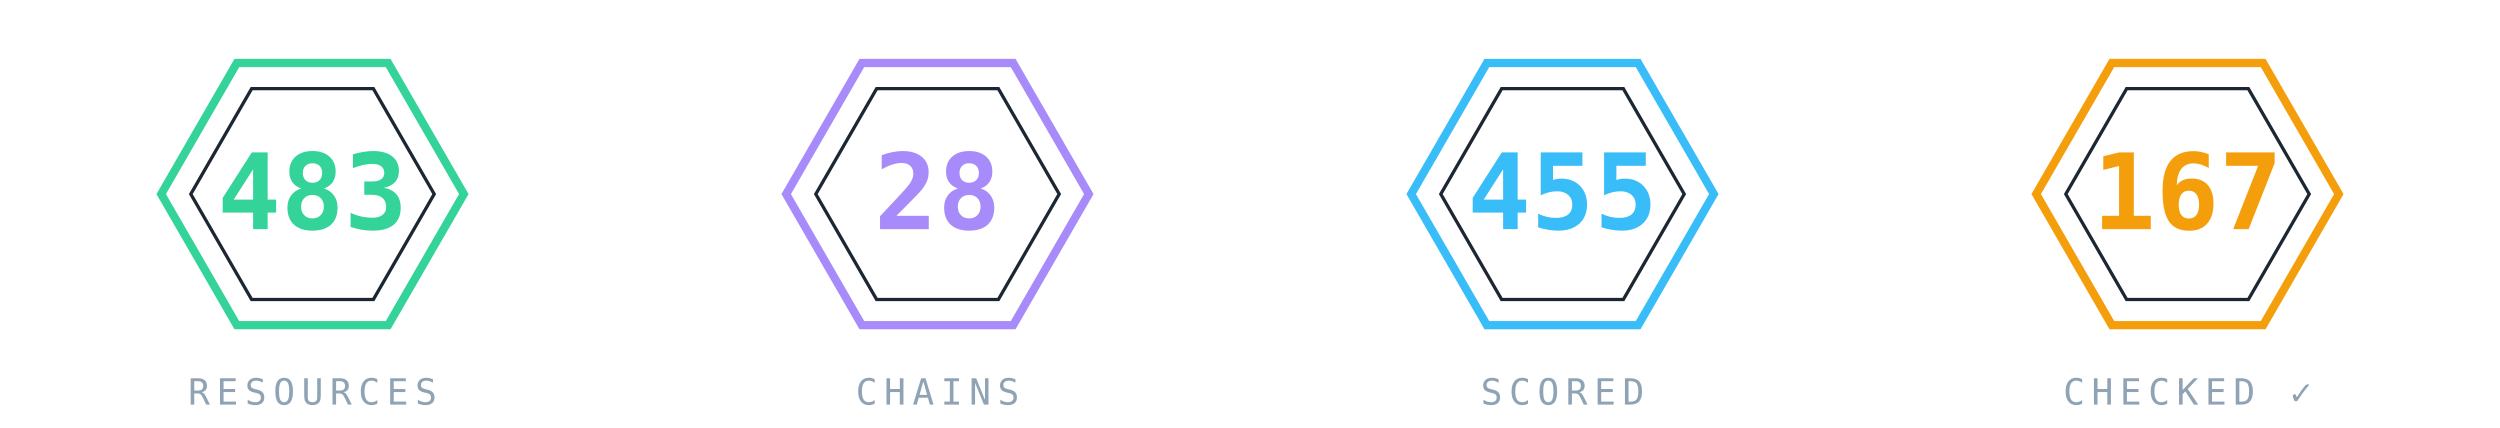
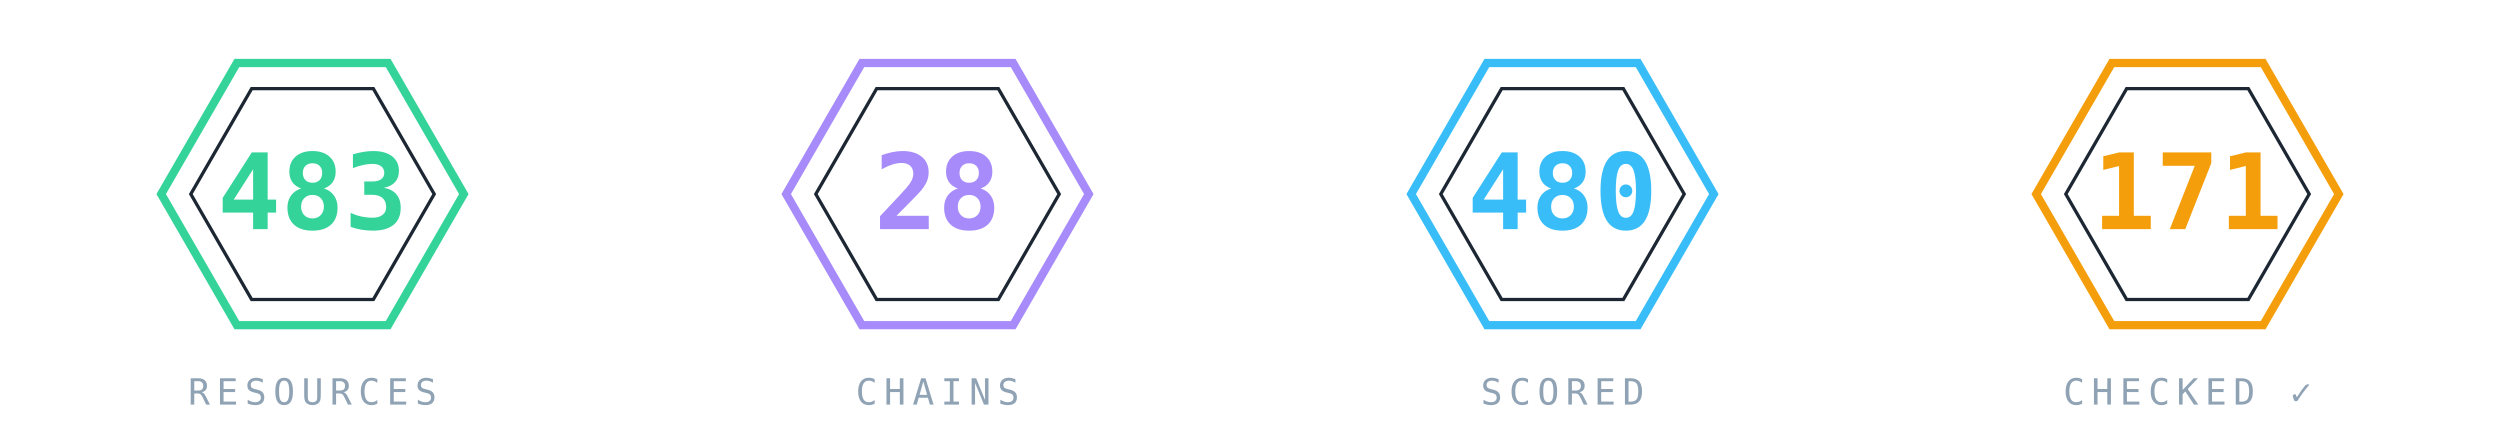
- <svg xmlns="http://www.w3.org/2000/svg" width="1520" height="260" viewBox="0 0 1520 260" role="img" aria-label="483 resources, 28 chains, 455 scored, 167 independently checked">
+ <svg xmlns="http://www.w3.org/2000/svg" width="1520" height="260" viewBox="0 0 1520 260" role="img" aria-label="483 resources, 28 chains, 480 scored, 171 independently checked">
  <g>
    <path d="M98.0 118.0 L144.0 38.3 L236.0 38.3 L282.0 118.0 L236.0 197.7 L144.0 197.7 Z" fill="none" stroke="#34d399" stroke-width="5" />
    <path d="M116.0 118.0 L153.0 53.9 L227.0 53.9 L264.0 118.0 L227.0 182.1 L153.0 182.1 Z" fill="none" stroke="#1c2733" stroke-width="2" />
    <text x="190" y="139.333" text-anchor="middle" font-family="ui-monospace, SFMono-Regular, Menlo, monospace" font-size="64" font-weight="700" fill="#34d399">483</text>
    <text x="190" y="246" text-anchor="middle" font-family="ui-monospace, SFMono-Regular, Menlo, monospace" font-size="22" letter-spacing="4" fill="#8fa3b5">RESOURCES</text>
  </g>
  <g>
    <path d="M478.0 118.0 L524.0 38.3 L616.0 38.3 L662.0 118.0 L616.0 197.7 L524.0 197.7 Z" fill="none" stroke="#a78bfa" stroke-width="5" />
    <path d="M496.0 118.0 L533.0 53.9 L607.0 53.9 L644.0 118.0 L607.0 182.1 L533.0 182.1 Z" fill="none" stroke="#1c2733" stroke-width="2" />
    <text x="570" y="139.333" text-anchor="middle" font-family="ui-monospace, SFMono-Regular, Menlo, monospace" font-size="64" font-weight="700" fill="#a78bfa">28</text>
    <text x="570" y="246" text-anchor="middle" font-family="ui-monospace, SFMono-Regular, Menlo, monospace" font-size="22" letter-spacing="4" fill="#8fa3b5">CHAINS</text>
  </g>
  <g>
    <path d="M858.0 118.0 L904.0 38.3 L996.0 38.3 L1042.0 118.0 L996.0 197.7 L904.0 197.7 Z" fill="none" stroke="#38bdf8" stroke-width="5" />
    <path d="M876.0 118.0 L913.0 53.9 L987.0 53.9 L1024.0 118.0 L987.0 182.1 L913.0 182.1 Z" fill="none" stroke="#1c2733" stroke-width="2" />
-     <text x="950" y="139.333" text-anchor="middle" font-family="ui-monospace, SFMono-Regular, Menlo, monospace" font-size="64" font-weight="700" fill="#38bdf8">455</text>
+     <text x="950" y="139.333" text-anchor="middle" font-family="ui-monospace, SFMono-Regular, Menlo, monospace" font-size="64" font-weight="700" fill="#38bdf8">480</text>
    <text x="950" y="246" text-anchor="middle" font-family="ui-monospace, SFMono-Regular, Menlo, monospace" font-size="22" letter-spacing="4" fill="#8fa3b5">SCORED</text>
  </g>
  <g>
    <path d="M1238.0 118.0 L1284.0 38.3 L1376.0 38.3 L1422.0 118.0 L1376.0 197.7 L1284.0 197.7 Z" fill="none" stroke="#f59e0b" stroke-width="5" />
    <path d="M1256.0 118.0 L1293.0 53.9 L1367.0 53.9 L1404.0 118.0 L1367.0 182.1 L1293.0 182.1 Z" fill="none" stroke="#1c2733" stroke-width="2" />
-     <text x="1330" y="139.333" text-anchor="middle" font-family="ui-monospace, SFMono-Regular, Menlo, monospace" font-size="64" font-weight="700" fill="#f59e0b">167</text>
+     <text x="1330" y="139.333" text-anchor="middle" font-family="ui-monospace, SFMono-Regular, Menlo, monospace" font-size="64" font-weight="700" fill="#f59e0b">171</text>
    <text x="1330" y="246" text-anchor="middle" font-family="ui-monospace, SFMono-Regular, Menlo, monospace" font-size="22" letter-spacing="4" fill="#8fa3b5">CHECKED ✓</text>
  </g>
</svg>
